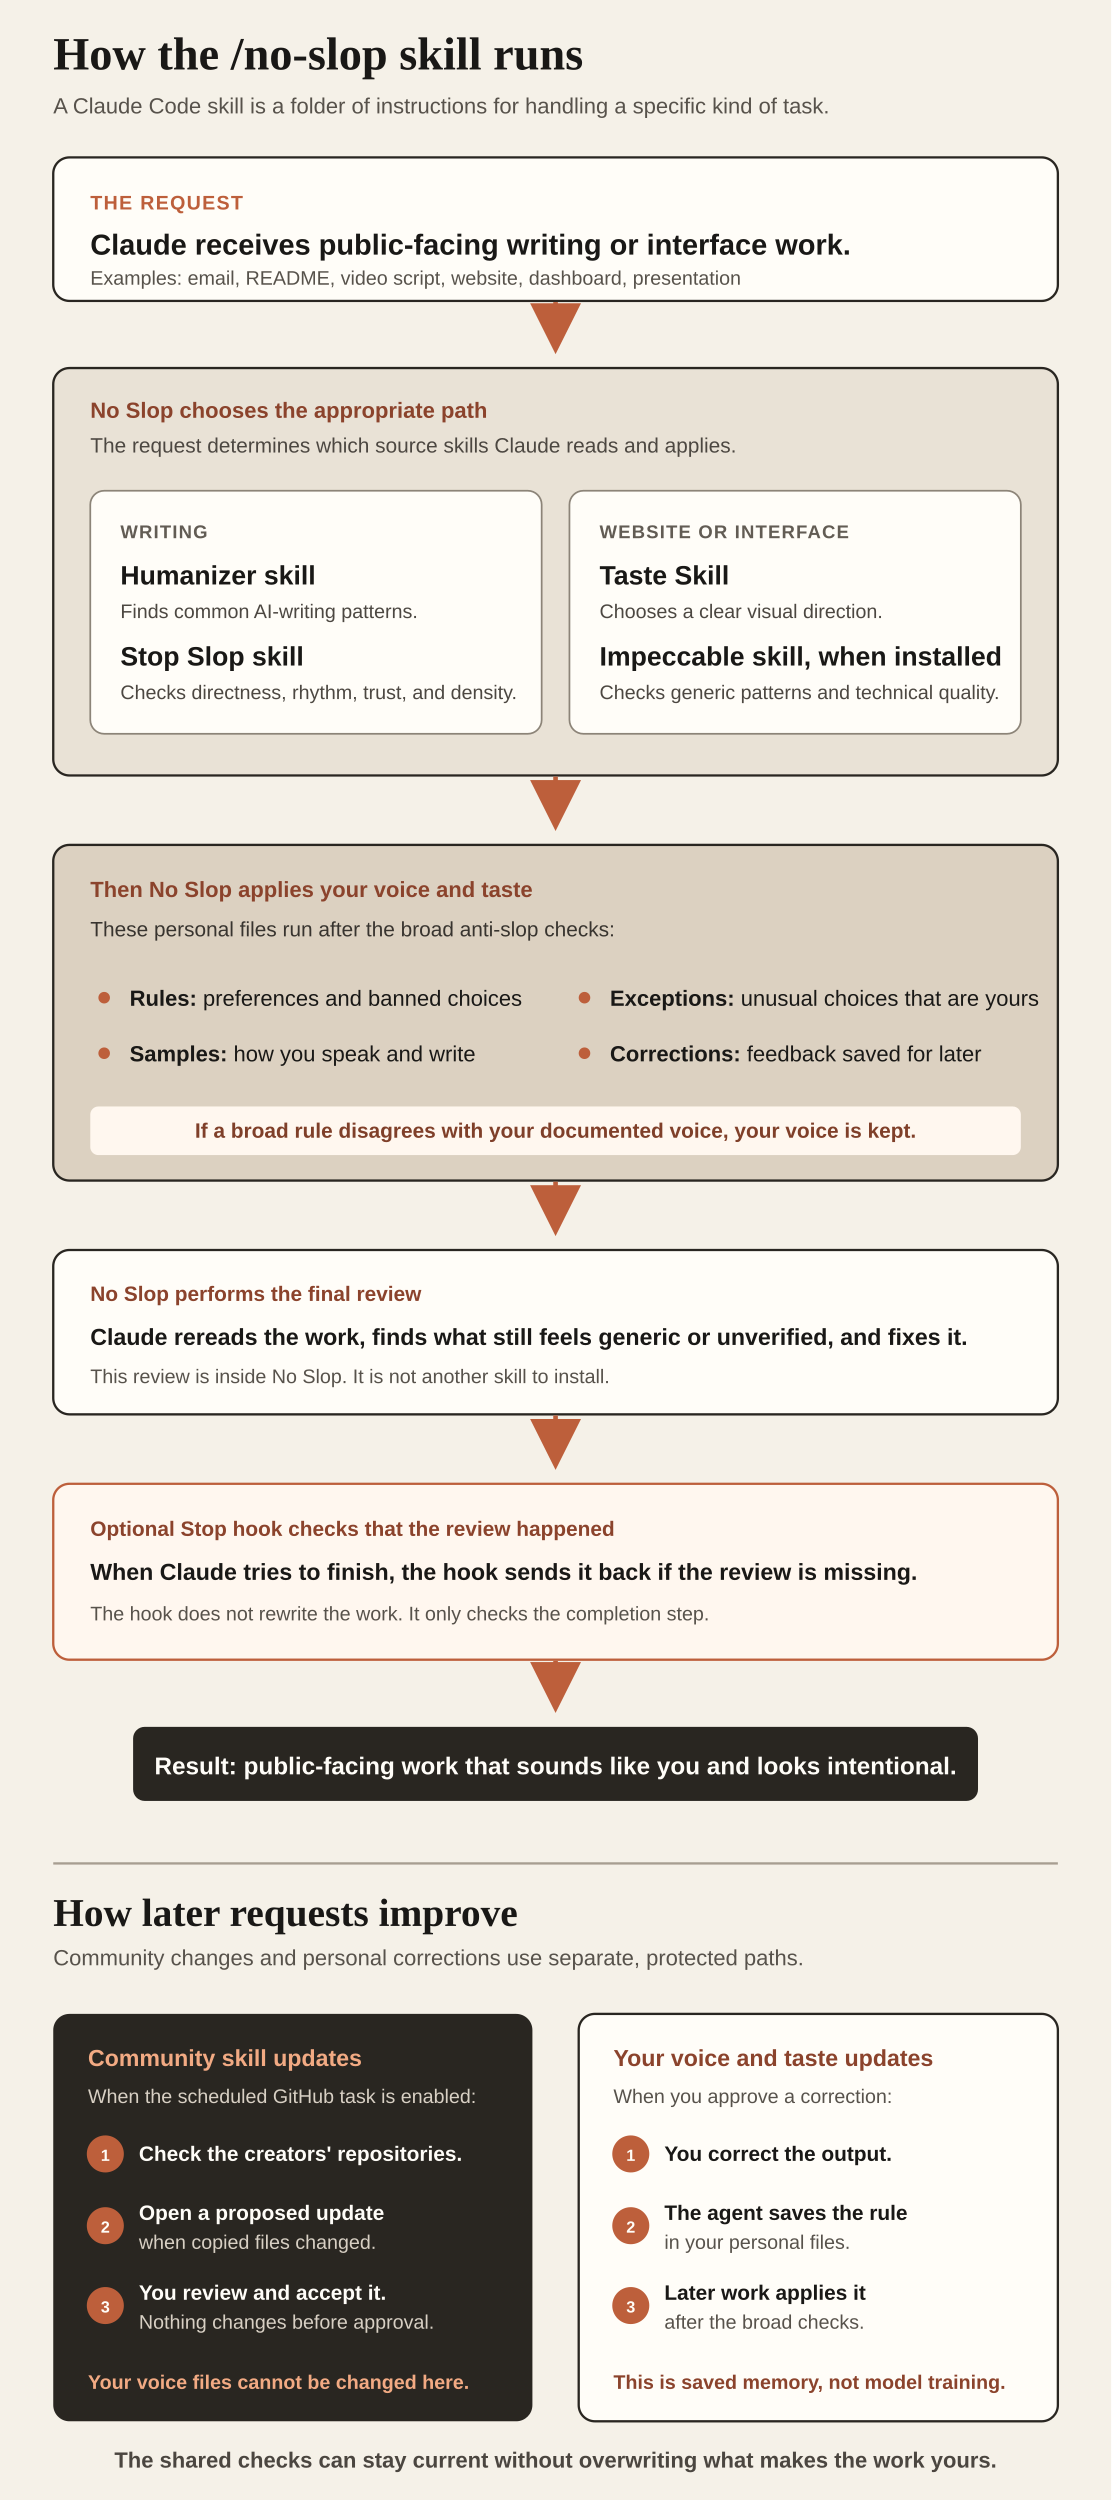
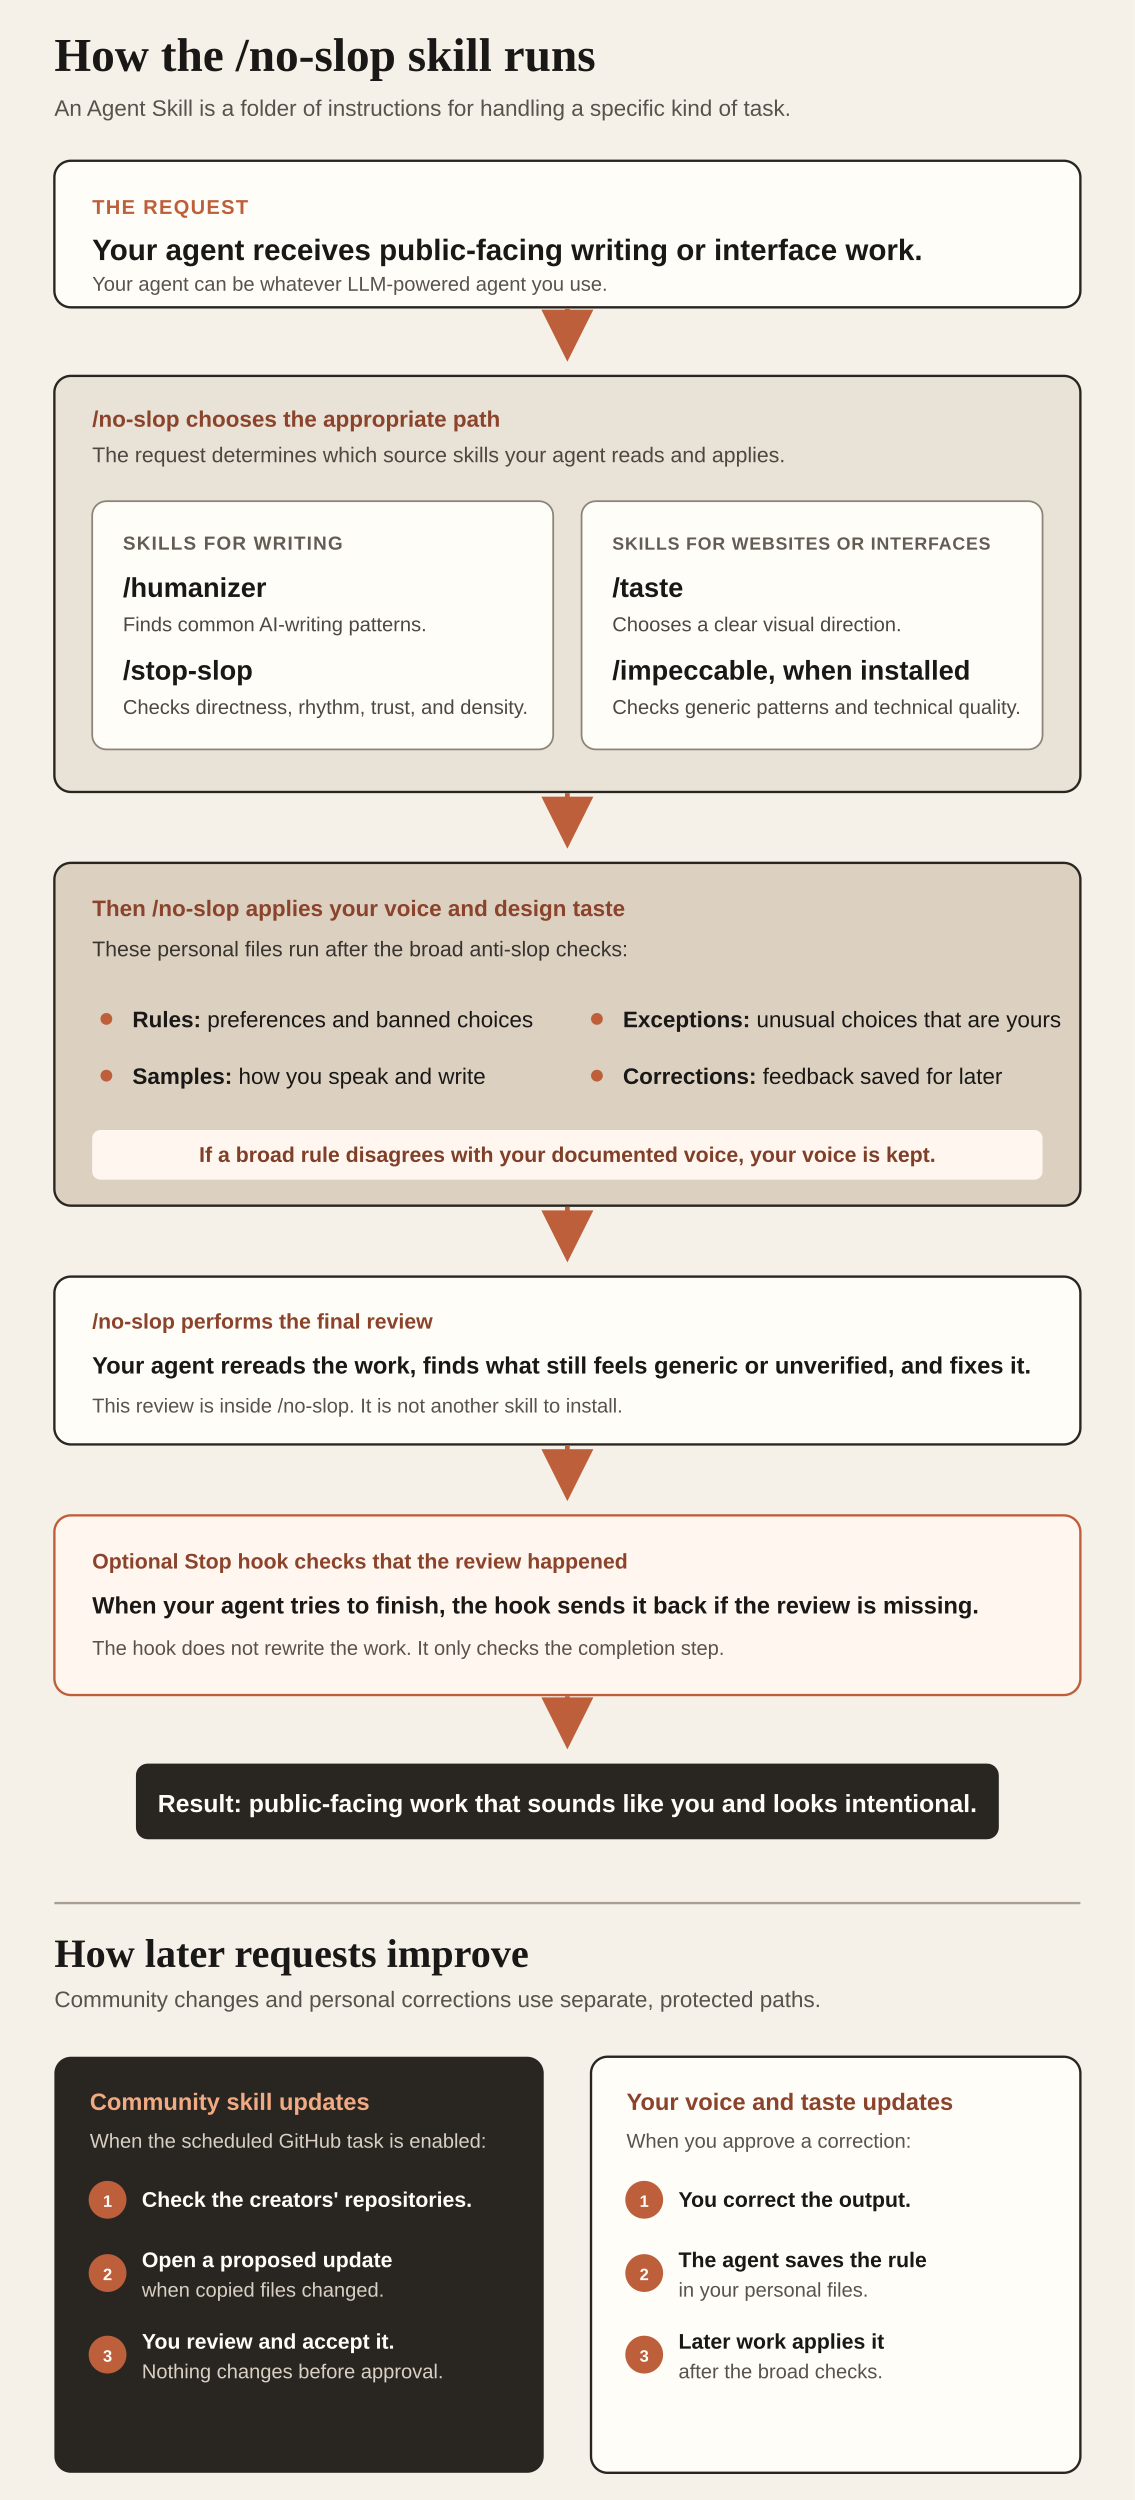
- <svg xmlns="http://www.w3.org/2000/svg" width="960" height="2160" viewBox="0 0 960 2160" role="img" aria-labelledby="title desc">
+ <svg xmlns="http://www.w3.org/2000/svg" width="960" height="2115" viewBox="0 0 960 2115" role="img" aria-labelledby="title desc">
  <defs>
    <marker id="arrow" markerWidth="11" markerHeight="11" refX="9" refY="5.5" orient="auto">
      <path d="M0,0 L11,5.5 L0,11 Z" fill="#bd5f3b" />
    </marker>
  </defs>
  <rect width="960" height="2160" fill="#f5f1e8" />
  <g font-family="Arial, Helvetica, sans-serif">
    <text x="46" y="60" fill="#191816" font-family="Georgia, 'Times New Roman', serif" font-size="40" font-weight="700">How the /no-slop skill runs</text>
-     <text x="46" y="98" fill="#57524b" font-size="19">A Claude Code skill is a folder of instructions for handling a specific kind of task.</text>
+     <text x="46" y="98" fill="#57524b" font-size="19">An Agent Skill is a folder of instructions for handling a specific kind of task.</text>
    <rect x="46" y="136" width="868" height="124" rx="14" fill="#fffdf8" stroke="#292621" stroke-width="2" />
    <text x="78" y="181" fill="#bd5f3b" font-size="17" font-weight="800" letter-spacing="1.1">THE REQUEST</text>
-     <text x="78" y="220" fill="#191816" font-size="25" font-weight="800">Claude receives public-facing writing or interface work.</text>
-     <text x="78" y="246" fill="#57524b" font-size="17">Examples: email, README, video script, website, dashboard, presentation</text>
+     <text x="78" y="220" fill="#191816" font-size="25" font-weight="800">Your agent receives public-facing writing or interface work.</text>
+     <text x="78" y="246" fill="#57524b" font-size="17">Your agent can be whatever LLM-powered agent you use.</text>
    <path d="M480 261 L480 298" stroke="#bd5f3b" stroke-width="4" marker-end="url(#arrow)" />
    <rect x="46" y="318" width="868" height="352" rx="14" fill="#e9e2d6" stroke="#292621" stroke-width="2" />
-     <text x="78" y="361" fill="#8b432c" font-size="19" font-weight="800">No Slop chooses the appropriate path</text>
-     <text x="78" y="391" fill="#4c4741" font-size="18">The request determines which source skills Claude reads and applies.</text>
+     <text x="78" y="361" fill="#8b432c" font-size="19" font-weight="800">/no-slop chooses the appropriate path</text>
+     <text x="78" y="391" fill="#4c4741" font-size="18">The request determines which source skills your agent reads and applies.</text>
    <rect x="78" y="424" width="390" height="210" rx="12" fill="#fffdf8" stroke="#8c8478" stroke-width="1.5" />
-     <text x="104" y="465" fill="#625c54" font-size="16" font-weight="800" letter-spacing="1">WRITING</text>
-     <text x="104" y="505" fill="#191816" font-size="23" font-weight="800">Humanizer skill</text>
+     <text x="104" y="465" fill="#625c54" font-size="16" font-weight="800" letter-spacing="1">SKILLS FOR WRITING</text>
+     <text x="104" y="505" fill="#191816" font-size="23" font-weight="800">/humanizer</text>
    <text x="104" y="534" fill="#4c4741" font-size="17">Finds common AI-writing patterns.</text>
-     <text x="104" y="575" fill="#191816" font-size="23" font-weight="800">Stop Slop skill</text>
+     <text x="104" y="575" fill="#191816" font-size="23" font-weight="800">/stop-slop</text>
    <text x="104" y="604" fill="#4c4741" font-size="17">Checks directness, rhythm, trust, and density.</text>
    <rect x="492" y="424" width="390" height="210" rx="12" fill="#fffdf8" stroke="#8c8478" stroke-width="1.5" />
-     <text x="518" y="465" fill="#625c54" font-size="16" font-weight="800" letter-spacing="1">WEBSITE OR INTERFACE</text>
-     <text x="518" y="505" fill="#191816" font-size="23" font-weight="800">Taste Skill</text>
+     <text x="518" y="465" fill="#625c54" font-size="15" font-weight="800" letter-spacing="0.7">SKILLS FOR WEBSITES OR INTERFACES</text>
+     <text x="518" y="505" fill="#191816" font-size="23" font-weight="800">/taste</text>
    <text x="518" y="534" fill="#4c4741" font-size="17">Chooses a clear visual direction.</text>
-     <text x="518" y="575" fill="#191816" font-size="23" font-weight="800">Impeccable skill, when installed</text>
+     <text x="518" y="575" fill="#191816" font-size="23" font-weight="800">/impeccable, when installed</text>
    <text x="518" y="604" fill="#4c4741" font-size="17">Checks generic patterns and technical quality.</text>
    <path d="M480 671 L480 710" stroke="#bd5f3b" stroke-width="4" marker-end="url(#arrow)" />
    <rect x="46" y="730" width="868" height="290" rx="14" fill="#dcd1c1" stroke="#292621" stroke-width="2" />
-     <text x="78" y="775" fill="#8b432c" font-size="19" font-weight="800">Then No Slop applies your voice and taste</text>
+     <text x="78" y="775" fill="#8b432c" font-size="19" font-weight="800">Then /no-slop applies your voice and design taste</text>
    <text x="78" y="809" fill="#38342f" font-size="18">These personal files run after the broad anti-slop checks:</text>
    <circle cx="90" cy="862" r="5" fill="#bd5f3b" />
    <text x="112" y="869" fill="#191816" font-size="19">
      <tspan font-weight="800">Rules:</tspan> preferences and banned choices</text>
    <circle cx="90" cy="910" r="5" fill="#bd5f3b" />
    <text x="112" y="917" fill="#191816" font-size="19">
      <tspan font-weight="800">Samples:</tspan> how you speak and write</text>
    <circle cx="505" cy="862" r="5" fill="#bd5f3b" />
    <text x="527" y="869" fill="#191816" font-size="19">
      <tspan font-weight="800">Exceptions:</tspan> unusual choices that are yours</text>
    <circle cx="505" cy="910" r="5" fill="#bd5f3b" />
    <text x="527" y="917" fill="#191816" font-size="19">
      <tspan font-weight="800">Corrections:</tspan> feedback saved for later</text>
    <rect x="78" y="956" width="804" height="42" rx="7" fill="#fff7ef" />
    <text x="480" y="983" text-anchor="middle" fill="#7f3f29" font-size="18" font-weight="800">If a broad rule disagrees with your documented voice, your voice is kept.</text>
    <path d="M480 1021 L480 1060" stroke="#bd5f3b" stroke-width="4" marker-end="url(#arrow)" />
    <rect x="46" y="1080" width="868" height="142" rx="14" fill="#fffdf8" stroke="#292621" stroke-width="2" />
-     <text x="78" y="1124" fill="#8b432c" font-size="18" font-weight="800">No Slop performs the final review</text>
-     <text x="78" y="1162" fill="#191816" font-size="20" font-weight="700">Claude rereads the work, finds what still feels generic or unverified, and fixes it.</text>
-     <text x="78" y="1195" fill="#57524b" font-size="17">This review is inside No Slop. It is not another skill to install.</text>
+     <text x="78" y="1124" fill="#8b432c" font-size="18" font-weight="800">/no-slop performs the final review</text>
+     <text x="78" y="1162" fill="#191816" font-size="20" font-weight="700">Your agent rereads the work, finds what still feels generic or unverified, and fixes it.</text>
+     <text x="78" y="1195" fill="#57524b" font-size="17">This review is inside /no-slop. It is not another skill to install.</text>
    <path d="M480 1223 L480 1262" stroke="#bd5f3b" stroke-width="4" marker-end="url(#arrow)" />
    <rect x="46" y="1282" width="868" height="152" rx="14" fill="#fff7ef" stroke="#bd5f3b" stroke-width="2" />
    <text x="78" y="1327" fill="#8b432c" font-size="18" font-weight="800">Optional Stop hook checks that the review happened</text>
-     <text x="78" y="1365" fill="#191816" font-size="20" font-weight="700">When Claude tries to finish, the hook sends it back if the review is missing.</text>
+     <text x="78" y="1365" fill="#191816" font-size="20" font-weight="700">When your agent tries to finish, the hook sends it back if the review is missing.</text>
    <text x="78" y="1400" fill="#57524b" font-size="17">The hook does not rewrite the work. It only checks the completion step.</text>
    <path d="M480 1435 L480 1472" stroke="#bd5f3b" stroke-width="4" marker-end="url(#arrow)" />
    <rect x="115" y="1492" width="730" height="64" rx="10" fill="#292621" />
    <text x="480" y="1533" text-anchor="middle" fill="#fffdf8" font-size="21" font-weight="800">Result: public-facing work that sounds like you and looks intentional.</text>
    <line x1="46" y1="1610" x2="914" y2="1610" stroke="#a79e91" stroke-width="2" />
    <text x="46" y="1664" fill="#191816" font-family="Georgia, 'Times New Roman', serif" font-size="34" font-weight="700">How later requests improve</text>
    <text x="46" y="1698" fill="#57524b" font-size="19">Community changes and personal corrections use separate, protected paths.</text>
    <rect x="46" y="1740" width="414" height="352" rx="14" fill="#292621" />
    <text x="76" y="1785" fill="#f2aa83" font-size="20" font-weight="800">Community skill updates</text>
    <text x="76" y="1817" fill="#d8d0c4" font-size="17">When the scheduled GitHub task is enabled:</text>
    <circle cx="91" cy="1861" r="16" fill="#bd5f3b" />
    <text x="91" y="1867" text-anchor="middle" fill="#fffdf8" font-size="14" font-weight="800">1</text>
    <text x="120" y="1867" fill="#fffdf8" font-size="18" font-weight="700">Check the creators' repositories.</text>
    <circle cx="91" cy="1923" r="16" fill="#bd5f3b" />
    <text x="91" y="1929" text-anchor="middle" fill="#fffdf8" font-size="14" font-weight="800">2</text>
    <text x="120" y="1918" fill="#fffdf8" font-size="18" font-weight="700">Open a proposed update</text>
    <text x="120" y="1943" fill="#d8d0c4" font-size="17">when copied files changed.</text>
    <circle cx="91" cy="1992" r="16" fill="#bd5f3b" />
    <text x="91" y="1998" text-anchor="middle" fill="#fffdf8" font-size="14" font-weight="800">3</text>
    <text x="120" y="1987" fill="#fffdf8" font-size="18" font-weight="700">You review and accept it.</text>
    <text x="120" y="2012" fill="#d8d0c4" font-size="17">Nothing changes before approval.</text>
-     <text x="76" y="2064" fill="#f2aa83" font-size="17" font-weight="800">Your voice files cannot be changed here.</text>
    <rect x="500" y="1740" width="414" height="352" rx="14" fill="#fffdf8" stroke="#292621" stroke-width="2" />
    <text x="530" y="1785" fill="#8b432c" font-size="20" font-weight="800">Your voice and taste updates</text>
    <text x="530" y="1817" fill="#57524b" font-size="17">When you approve a correction:</text>
    <circle cx="545" cy="1861" r="16" fill="#bd5f3b" />
    <text x="545" y="1867" text-anchor="middle" fill="#fffdf8" font-size="14" font-weight="800">1</text>
    <text x="574" y="1867" fill="#191816" font-size="18" font-weight="700">You correct the output.</text>
    <circle cx="545" cy="1923" r="16" fill="#bd5f3b" />
    <text x="545" y="1929" text-anchor="middle" fill="#fffdf8" font-size="14" font-weight="800">2</text>
    <text x="574" y="1918" fill="#191816" font-size="18" font-weight="700">The agent saves the rule</text>
    <text x="574" y="1943" fill="#57524b" font-size="17">in your personal files.</text>
    <circle cx="545" cy="1992" r="16" fill="#bd5f3b" />
    <text x="545" y="1998" text-anchor="middle" fill="#fffdf8" font-size="14" font-weight="800">3</text>
    <text x="574" y="1987" fill="#191816" font-size="18" font-weight="700">Later work applies it</text>
    <text x="574" y="2012" fill="#57524b" font-size="17">after the broad checks.</text>
-     <text x="530" y="2064" fill="#8b432c" font-size="17" font-weight="800">This is saved memory, not model training.</text>
-     <text x="480" y="2132" text-anchor="middle" fill="#4b4640" font-size="19" font-weight="800">The shared checks can stay current without overwriting what makes the work yours.</text>
  </g>
</svg>
